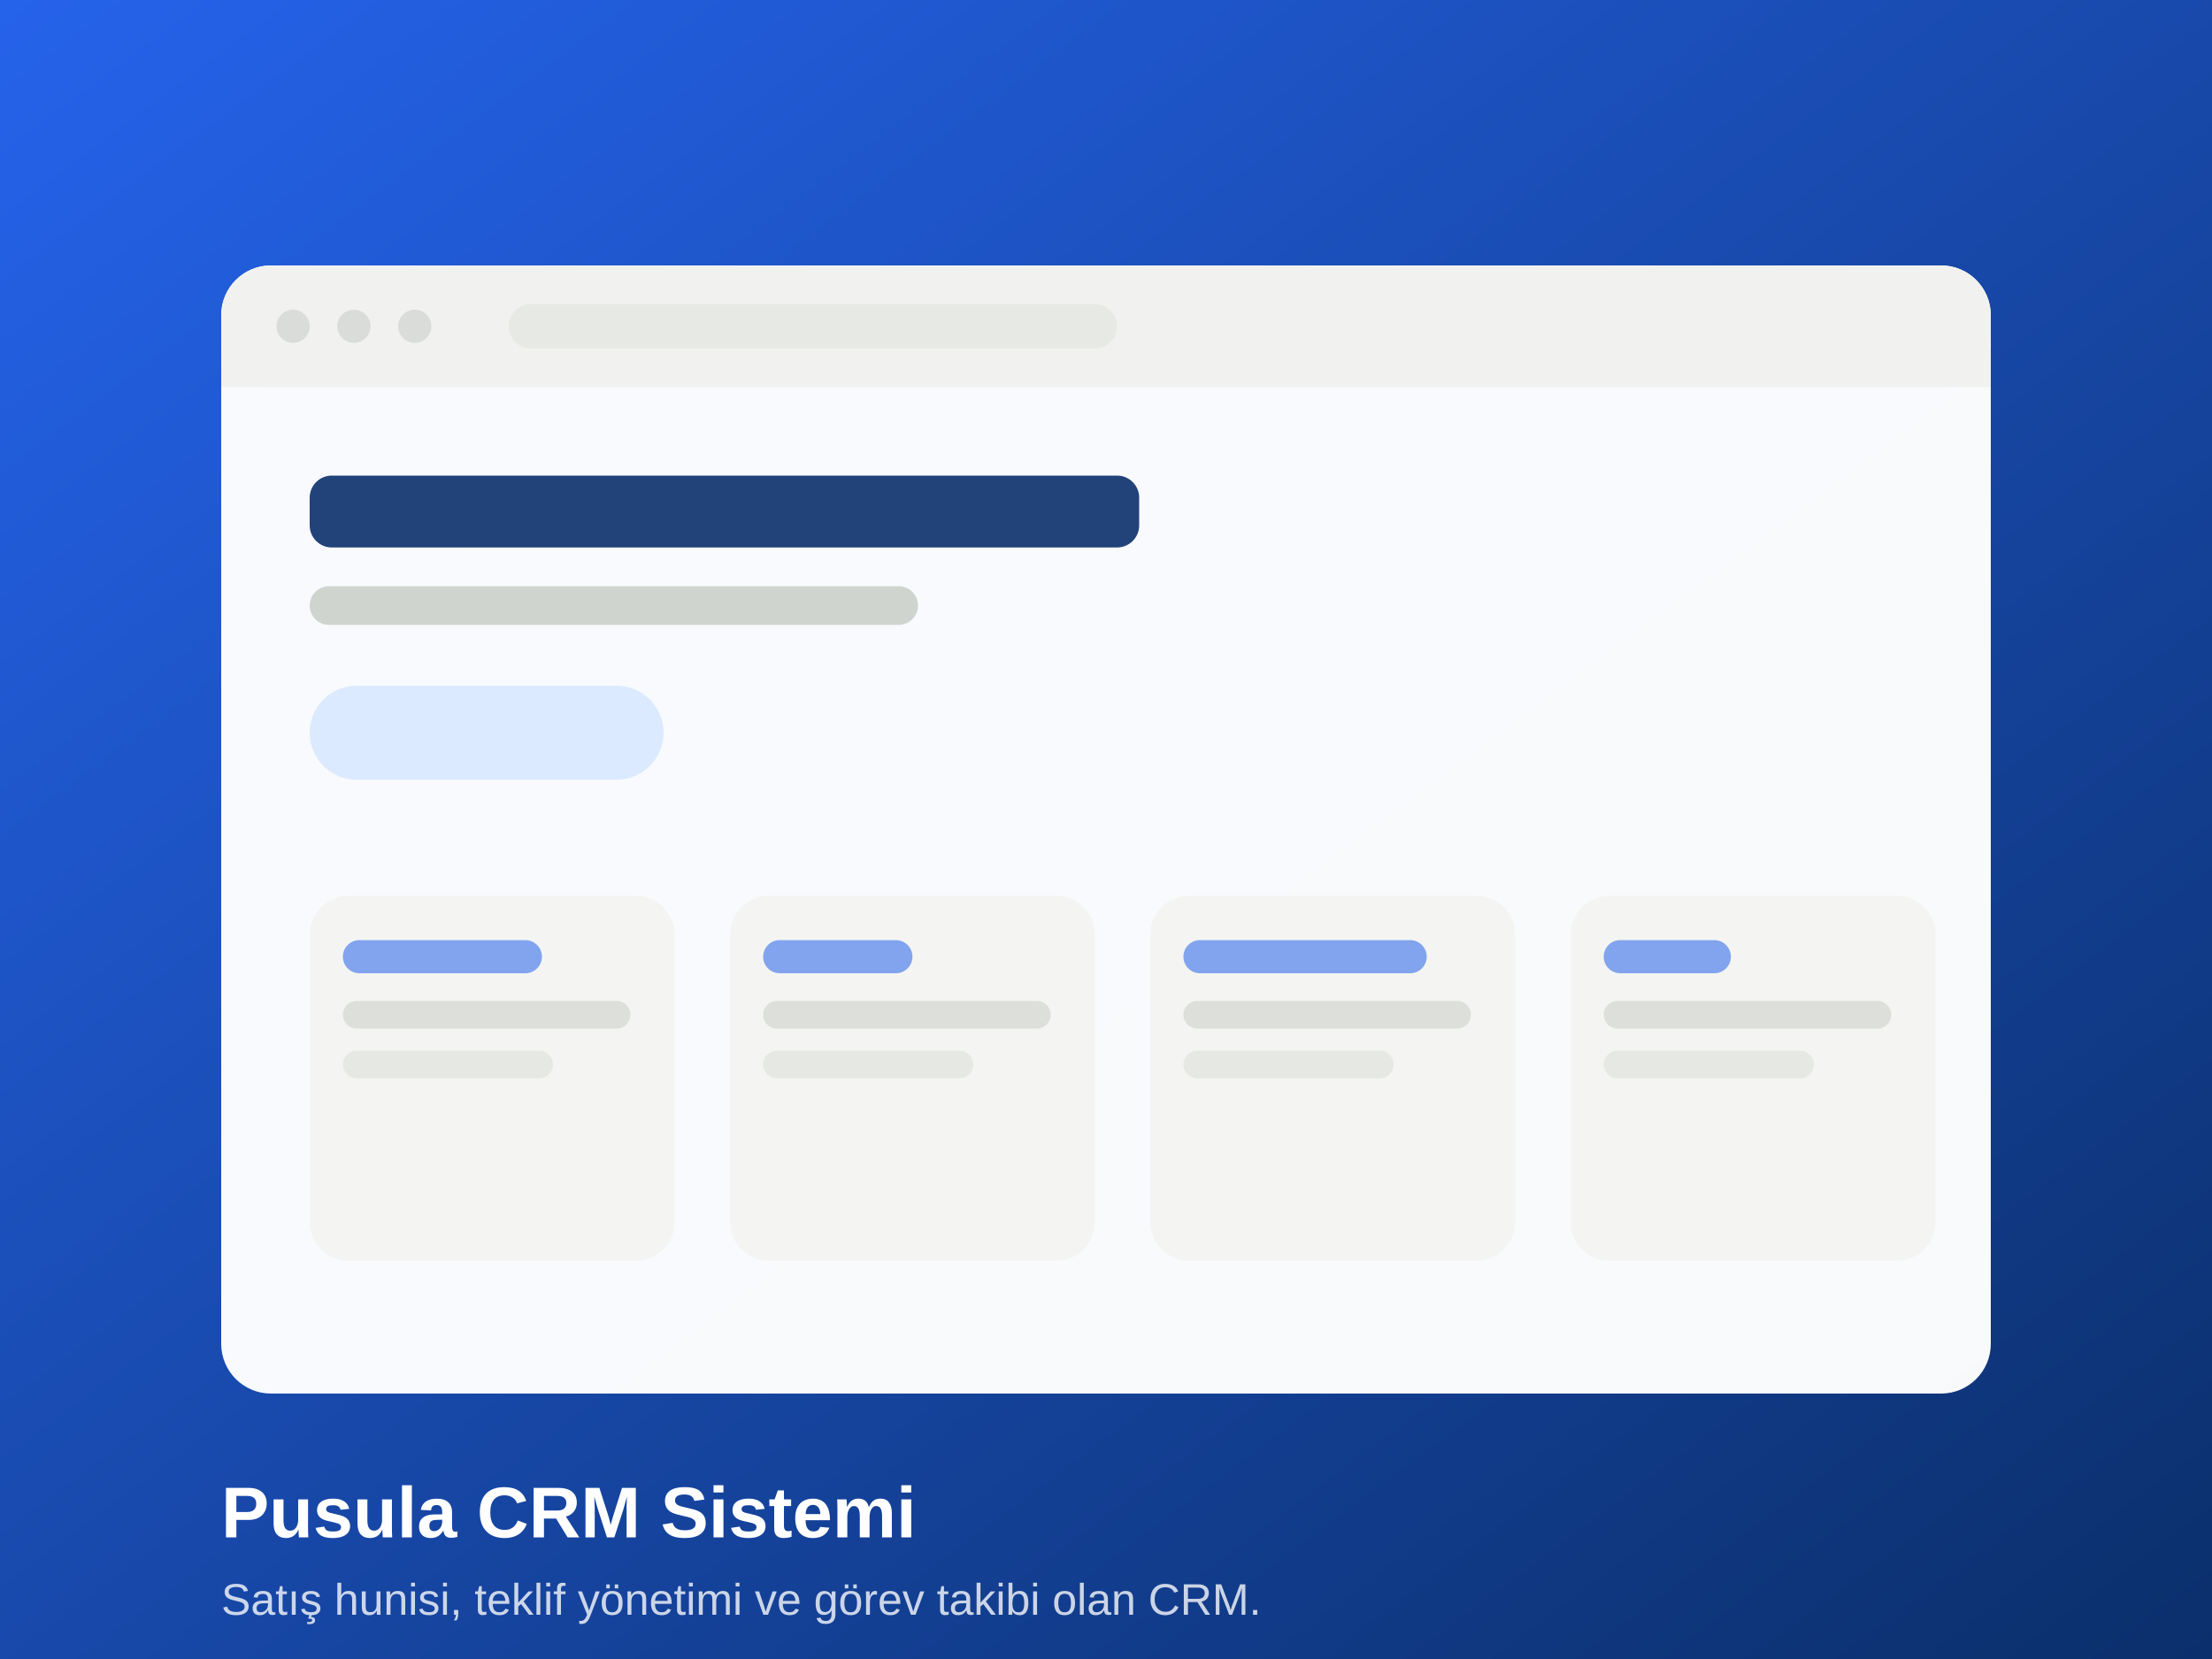
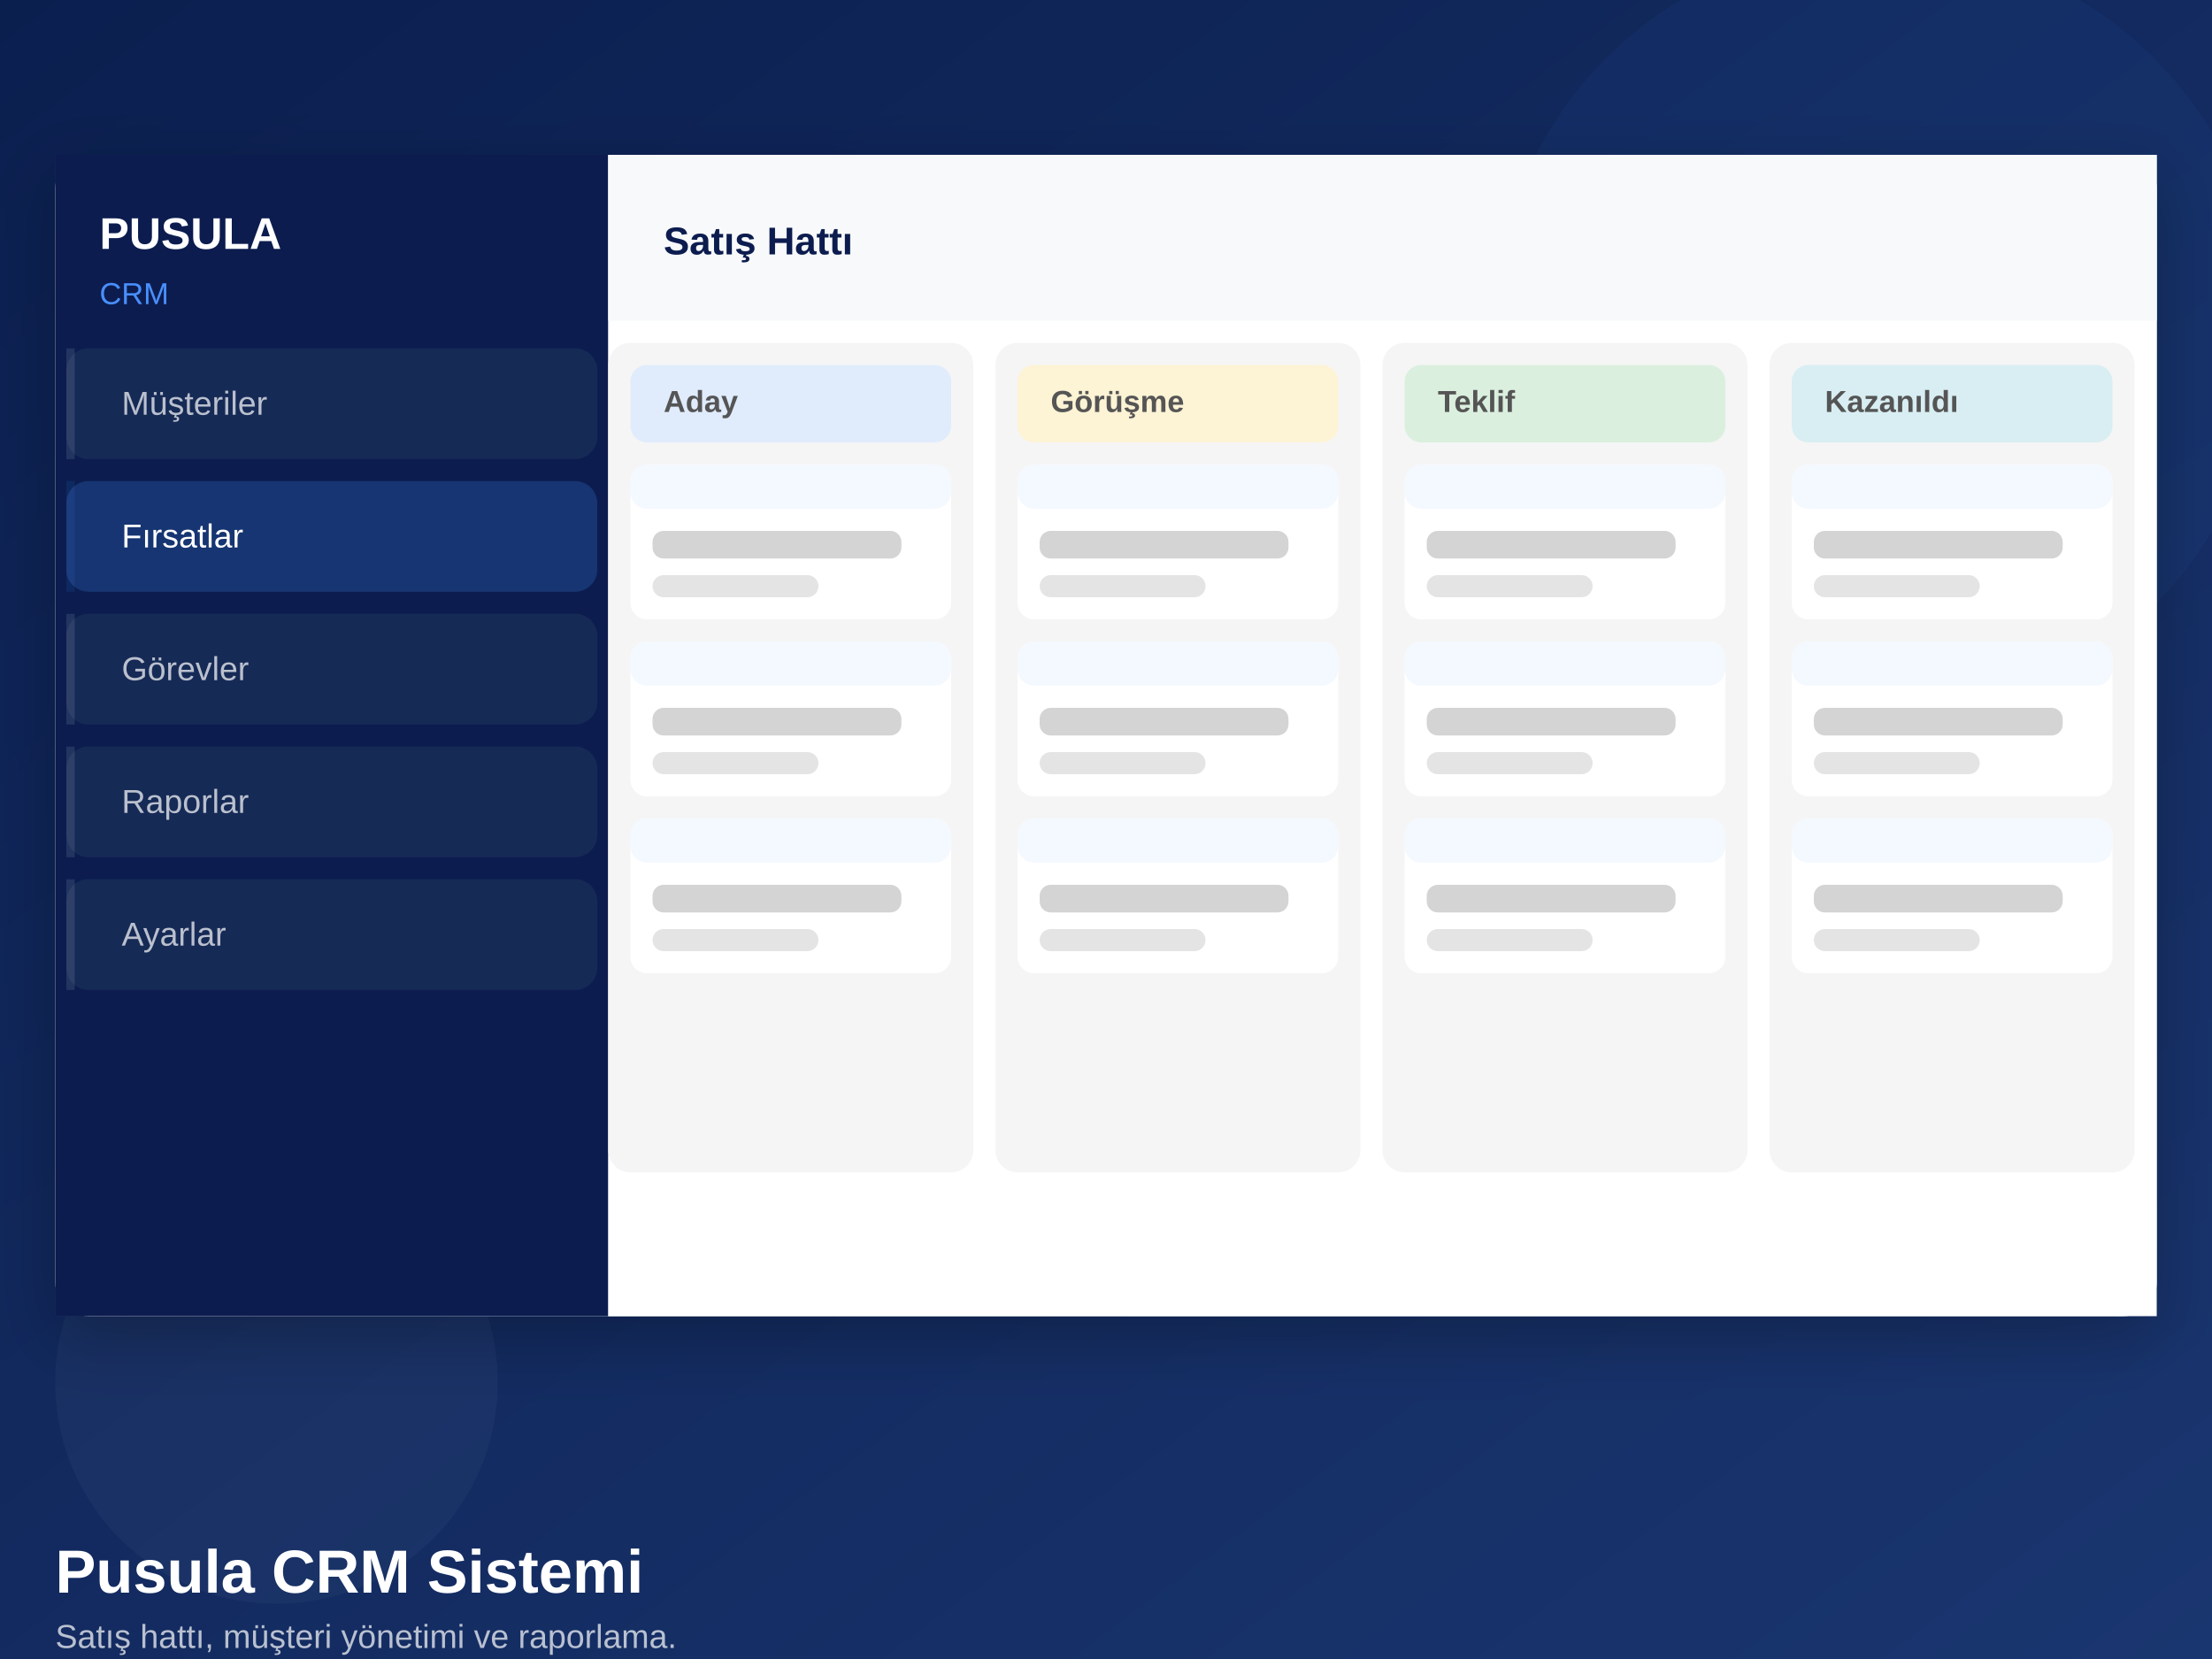
<svg xmlns="http://www.w3.org/2000/svg" viewBox="0 0 800 600" width="800" height="600" role="img" aria-label="Pusula CRM Sistemi">
  <defs>
-     <linearGradient id="g" x1="0" y1="0" x2="1" y2="1">
-       <stop offset="0%" stop-color="#2563eb" />
-       <stop offset="100%" stop-color="#0b2f6b" />
+     <linearGradient id="bg" x1="0" y1="0" x2="1" y2="1">
+       <stop offset="0%" stop-color="#0b1f4f" />
+       <stop offset="100%" stop-color="#1a3670" />
    </linearGradient>
+     <filter id="shadow">
+       <feDropShadow dx="0" dy="8" stdDeviation="12" flood-color="#000000" flood-opacity="0.25" />
+     </filter>
  </defs>
-   <rect width="800" height="600" fill="url(#g)" />
-   <g transform="translate(80 96)">
-     <rect width="640" height="408" rx="18" fill="#ffffff" opacity="0.97" />
-     <rect width="640" height="44" rx="18" fill="#f1f2f0" />
-     <rect y="30" width="640" height="14" fill="#f1f2f0" />
-     <circle cx="26" cy="22" r="6" fill="#d9dcd8" />
-     <circle cx="48" cy="22" r="6" fill="#d9dcd8" />
-     <circle cx="70" cy="22" r="6" fill="#d9dcd8" />
-     <rect x="104" y="14" width="220" height="16" rx="8" fill="#e7e9e5" />
-     <rect x="32" y="76" width="300" height="26" rx="8" fill="#0b2f6b" opacity="0.9" />
-     <rect x="32" y="116" width="220" height="14" rx="7" fill="#cfd4cf" />
-     <rect x="32" y="152" width="128" height="34" rx="17" fill="#dbeafe" />
-     <rect x="32" y="228" width="132" height="132" rx="14" fill="#f4f5f2" />
-     <rect x="44" y="244" width="72" height="12" rx="6" fill="#2563eb" opacity="0.55" />
-     <rect x="44" y="266" width="104" height="10" rx="5" fill="#dcdfda" />
-     <rect x="44" y="284" width="76" height="10" rx="5" fill="#e6e8e3" />
-     <rect x="184" y="228" width="132" height="132" rx="14" fill="#f4f5f2" />
-     <rect x="196" y="244" width="54" height="12" rx="6" fill="#2563eb" opacity="0.55" />
-     <rect x="196" y="266" width="104" height="10" rx="5" fill="#dcdfda" />
-     <rect x="196" y="284" width="76" height="10" rx="5" fill="#e6e8e3" />
-     <rect x="336" y="228" width="132" height="132" rx="14" fill="#f4f5f2" />
-     <rect x="348" y="244" width="88" height="12" rx="6" fill="#2563eb" opacity="0.55" />
-     <rect x="348" y="266" width="104" height="10" rx="5" fill="#dcdfda" />
-     <rect x="348" y="284" width="76" height="10" rx="5" fill="#e6e8e3" />
-     <rect x="488" y="228" width="132" height="132" rx="14" fill="#f4f5f2" />
-     <rect x="500" y="244" width="46" height="12" rx="6" fill="#2563eb" opacity="0.55" />
-     <rect x="500" y="266" width="104" height="10" rx="5" fill="#dcdfda" />
-     <rect x="500" y="284" width="76" height="10" rx="5" fill="#e6e8e3" />
+   <rect width="800" height="600" fill="url(#bg)" />
+   <circle cx="680" cy="120" r="140" fill="#4a8fff" fill-opacity="0.05" />
+   <circle cx="100" cy="500" r="80" fill="#dbeafe" fill-opacity="0.04" />
+   <g filter="url(#shadow)">
+     <rect x="20" y="56" width="760" height="420" rx="12" fill="#ffffff" />
+     <rect x="20" y="56" width="200" height="420" rx="0" fill="#0b1f4f" />
+     <text x="36" y="90" font-family="system-ui,Segoe UI,Arial" font-size="16" font-weight="800" fill="#ffffff">PUSULA</text>
+     <text x="36" y="110" font-family="system-ui,Segoe UI,Arial" font-size="11" font-weight="normal" fill="#4a8fff">CRM</text>
+     <rect x="24" y="126" width="192" height="40" rx="8" fill="#ffffff" opacity="0.05" />
+     <rect x="24" y="126" width="3" height="40" rx="0" fill="#ffffff" opacity="0.1" />
+     <text x="44" y="150" font-family="system-ui,Segoe UI,Arial" font-size="12" font-weight="normal" fill="#ffffff" opacity="0.7">Müşteriler</text>
+     <rect x="24" y="174" width="192" height="40" rx="8" fill="#4a8fff33" />
+     <rect x="24" y="174" width="3" height="40" rx="0" fill="#4a8fff" opacity="0.1" />
+     <text x="44" y="198" font-family="system-ui,Segoe UI,Arial" font-size="12" font-weight="normal" fill="#ffffff">Fırsatlar</text>
+     <rect x="24" y="222" width="192" height="40" rx="8" fill="#ffffff" opacity="0.05" />
+     <rect x="24" y="222" width="3" height="40" rx="0" fill="#ffffff" opacity="0.1" />
+     <text x="44" y="246" font-family="system-ui,Segoe UI,Arial" font-size="12" font-weight="normal" fill="#ffffff" opacity="0.7">Görevler</text>
+     <rect x="24" y="270" width="192" height="40" rx="8" fill="#ffffff" opacity="0.05" />
+     <rect x="24" y="270" width="3" height="40" rx="0" fill="#ffffff" opacity="0.1" />
+     <text x="44" y="294" font-family="system-ui,Segoe UI,Arial" font-size="12" font-weight="normal" fill="#ffffff" opacity="0.7">Raporlar</text>
+     <rect x="24" y="318" width="192" height="40" rx="8" fill="#ffffff" opacity="0.05" />
+     <rect x="24" y="318" width="3" height="40" rx="0" fill="#ffffff" opacity="0.1" />
+     <text x="44" y="342" font-family="system-ui,Segoe UI,Arial" font-size="12" font-weight="normal" fill="#ffffff" opacity="0.7">Ayarlar</text>
+     <rect x="220" y="56" width="560" height="420" rx="0" fill="#ffffff" />
+     <rect x="220" y="56" width="560" height="60" rx="0" fill="#f8f9fa" />
+     <text x="240" y="92" font-family="system-ui,Segoe UI,Arial" font-size="14" font-weight="700" fill="#0b1f4f">Satış Hattı</text>
+     <rect x="220" y="124" width="132" height="300" rx="8" fill="#f5f5f5" />
+     <rect x="228" y="132" width="116" height="28" rx="6" fill="#dbeafe" opacity="0.8" />
+     <text x="240" y="149" font-family="system-ui,Segoe UI,Arial" font-size="11" font-weight="600" fill="#555555">Aday</text>
+     <rect x="228" y="168" width="116" height="56" rx="6" fill="#ffffff" />
+     <rect x="228" y="168" width="116" height="16" rx="6" fill="#dbeafe" opacity="0.3" />
+     <rect x="236" y="192" width="90" height="10" rx="4" fill="#d4d4d4" />
+     <rect x="236" y="208" width="60" height="8" rx="4" fill="#e4e4e4" />
+     <rect x="228" y="232" width="116" height="56" rx="6" fill="#ffffff" />
+     <rect x="228" y="232" width="116" height="16" rx="6" fill="#dbeafe" opacity="0.3" />
+     <rect x="236" y="256" width="90" height="10" rx="4" fill="#d4d4d4" />
+     <rect x="236" y="272" width="60" height="8" rx="4" fill="#e4e4e4" />
+     <rect x="228" y="296" width="116" height="56" rx="6" fill="#ffffff" />
+     <rect x="228" y="296" width="116" height="16" rx="6" fill="#dbeafe" opacity="0.3" />
+     <rect x="236" y="320" width="90" height="10" rx="4" fill="#d4d4d4" />
+     <rect x="236" y="336" width="60" height="8" rx="4" fill="#e4e4e4" />
+     <rect x="360" y="124" width="132" height="300" rx="8" fill="#f5f5f5" />
+     <rect x="368" y="132" width="116" height="28" rx="6" fill="#fff3cd" opacity="0.8" />
+     <text x="380" y="149" font-family="system-ui,Segoe UI,Arial" font-size="11" font-weight="600" fill="#555555">Görüşme</text>
+     <rect x="368" y="168" width="116" height="56" rx="6" fill="#ffffff" />
+     <rect x="368" y="168" width="116" height="16" rx="6" fill="#dbeafe" opacity="0.3" />
+     <rect x="376" y="192" width="90" height="10" rx="4" fill="#d4d4d4" />
+     <rect x="376" y="208" width="60" height="8" rx="4" fill="#e4e4e4" />
+     <rect x="368" y="232" width="116" height="56" rx="6" fill="#ffffff" />
+     <rect x="368" y="232" width="116" height="16" rx="6" fill="#dbeafe" opacity="0.3" />
+     <rect x="376" y="256" width="90" height="10" rx="4" fill="#d4d4d4" />
+     <rect x="376" y="272" width="60" height="8" rx="4" fill="#e4e4e4" />
+     <rect x="368" y="296" width="116" height="56" rx="6" fill="#ffffff" />
+     <rect x="368" y="296" width="116" height="16" rx="6" fill="#dbeafe" opacity="0.3" />
+     <rect x="376" y="320" width="90" height="10" rx="4" fill="#d4d4d4" />
+     <rect x="376" y="336" width="60" height="8" rx="4" fill="#e4e4e4" />
+     <rect x="500" y="124" width="132" height="300" rx="8" fill="#f5f5f5" />
+     <rect x="508" y="132" width="116" height="28" rx="6" fill="#d4edda" opacity="0.8" />
+     <text x="520" y="149" font-family="system-ui,Segoe UI,Arial" font-size="11" font-weight="600" fill="#555555">Teklif</text>
+     <rect x="508" y="168" width="116" height="56" rx="6" fill="#ffffff" />
+     <rect x="508" y="168" width="116" height="16" rx="6" fill="#dbeafe" opacity="0.3" />
+     <rect x="516" y="192" width="90" height="10" rx="4" fill="#d4d4d4" />
+     <rect x="516" y="208" width="60" height="8" rx="4" fill="#e4e4e4" />
+     <rect x="508" y="232" width="116" height="56" rx="6" fill="#ffffff" />
+     <rect x="508" y="232" width="116" height="16" rx="6" fill="#dbeafe" opacity="0.3" />
+     <rect x="516" y="256" width="90" height="10" rx="4" fill="#d4d4d4" />
+     <rect x="516" y="272" width="60" height="8" rx="4" fill="#e4e4e4" />
+     <rect x="508" y="296" width="116" height="56" rx="6" fill="#ffffff" />
+     <rect x="508" y="296" width="116" height="16" rx="6" fill="#dbeafe" opacity="0.3" />
+     <rect x="516" y="320" width="90" height="10" rx="4" fill="#d4d4d4" />
+     <rect x="516" y="336" width="60" height="8" rx="4" fill="#e4e4e4" />
+     <rect x="640" y="124" width="132" height="300" rx="8" fill="#f5f5f5" />
+     <rect x="648" y="132" width="116" height="28" rx="6" fill="#d1ecf1" opacity="0.8" />
+     <text x="660" y="149" font-family="system-ui,Segoe UI,Arial" font-size="11" font-weight="600" fill="#555555">Kazanıldı</text>
+     <rect x="648" y="168" width="116" height="56" rx="6" fill="#ffffff" />
+     <rect x="648" y="168" width="116" height="16" rx="6" fill="#dbeafe" opacity="0.3" />
+     <rect x="656" y="192" width="90" height="10" rx="4" fill="#d4d4d4" />
+     <rect x="656" y="208" width="60" height="8" rx="4" fill="#e4e4e4" />
+     <rect x="648" y="232" width="116" height="56" rx="6" fill="#ffffff" />
+     <rect x="648" y="232" width="116" height="16" rx="6" fill="#dbeafe" opacity="0.3" />
+     <rect x="656" y="256" width="90" height="10" rx="4" fill="#d4d4d4" />
+     <rect x="656" y="272" width="60" height="8" rx="4" fill="#e4e4e4" />
+     <rect x="648" y="296" width="116" height="56" rx="6" fill="#ffffff" />
+     <rect x="648" y="296" width="116" height="16" rx="6" fill="#dbeafe" opacity="0.3" />
+     <rect x="656" y="320" width="90" height="10" rx="4" fill="#d4d4d4" />
+     <rect x="656" y="336" width="60" height="8" rx="4" fill="#e4e4e4" />
  </g>
-   <text x="80" y="556" font-family="system-ui,Segoe UI,Arial" font-size="26" font-weight="700" fill="#ffffff">Pusula CRM Sistemi</text>
-   <text x="80" y="584" font-family="system-ui,Segoe UI,Arial" font-size="16" fill="#ffffff" opacity="0.78">Satış hunisi, teklif yönetimi ve görev takibi olan CRM.</text>
+   <text x="20" y="576" font-family="system-ui,Segoe UI,Arial" font-size="22" font-weight="700" fill="#ffffff">Pusula CRM Sistemi</text>
+   <text x="20" y="596" font-family="system-ui,Segoe UI,Arial" font-size="12" fill="#ffffff" opacity="0.7">Satış hattı, müşteri yönetimi ve raporlama.</text>
</svg>
